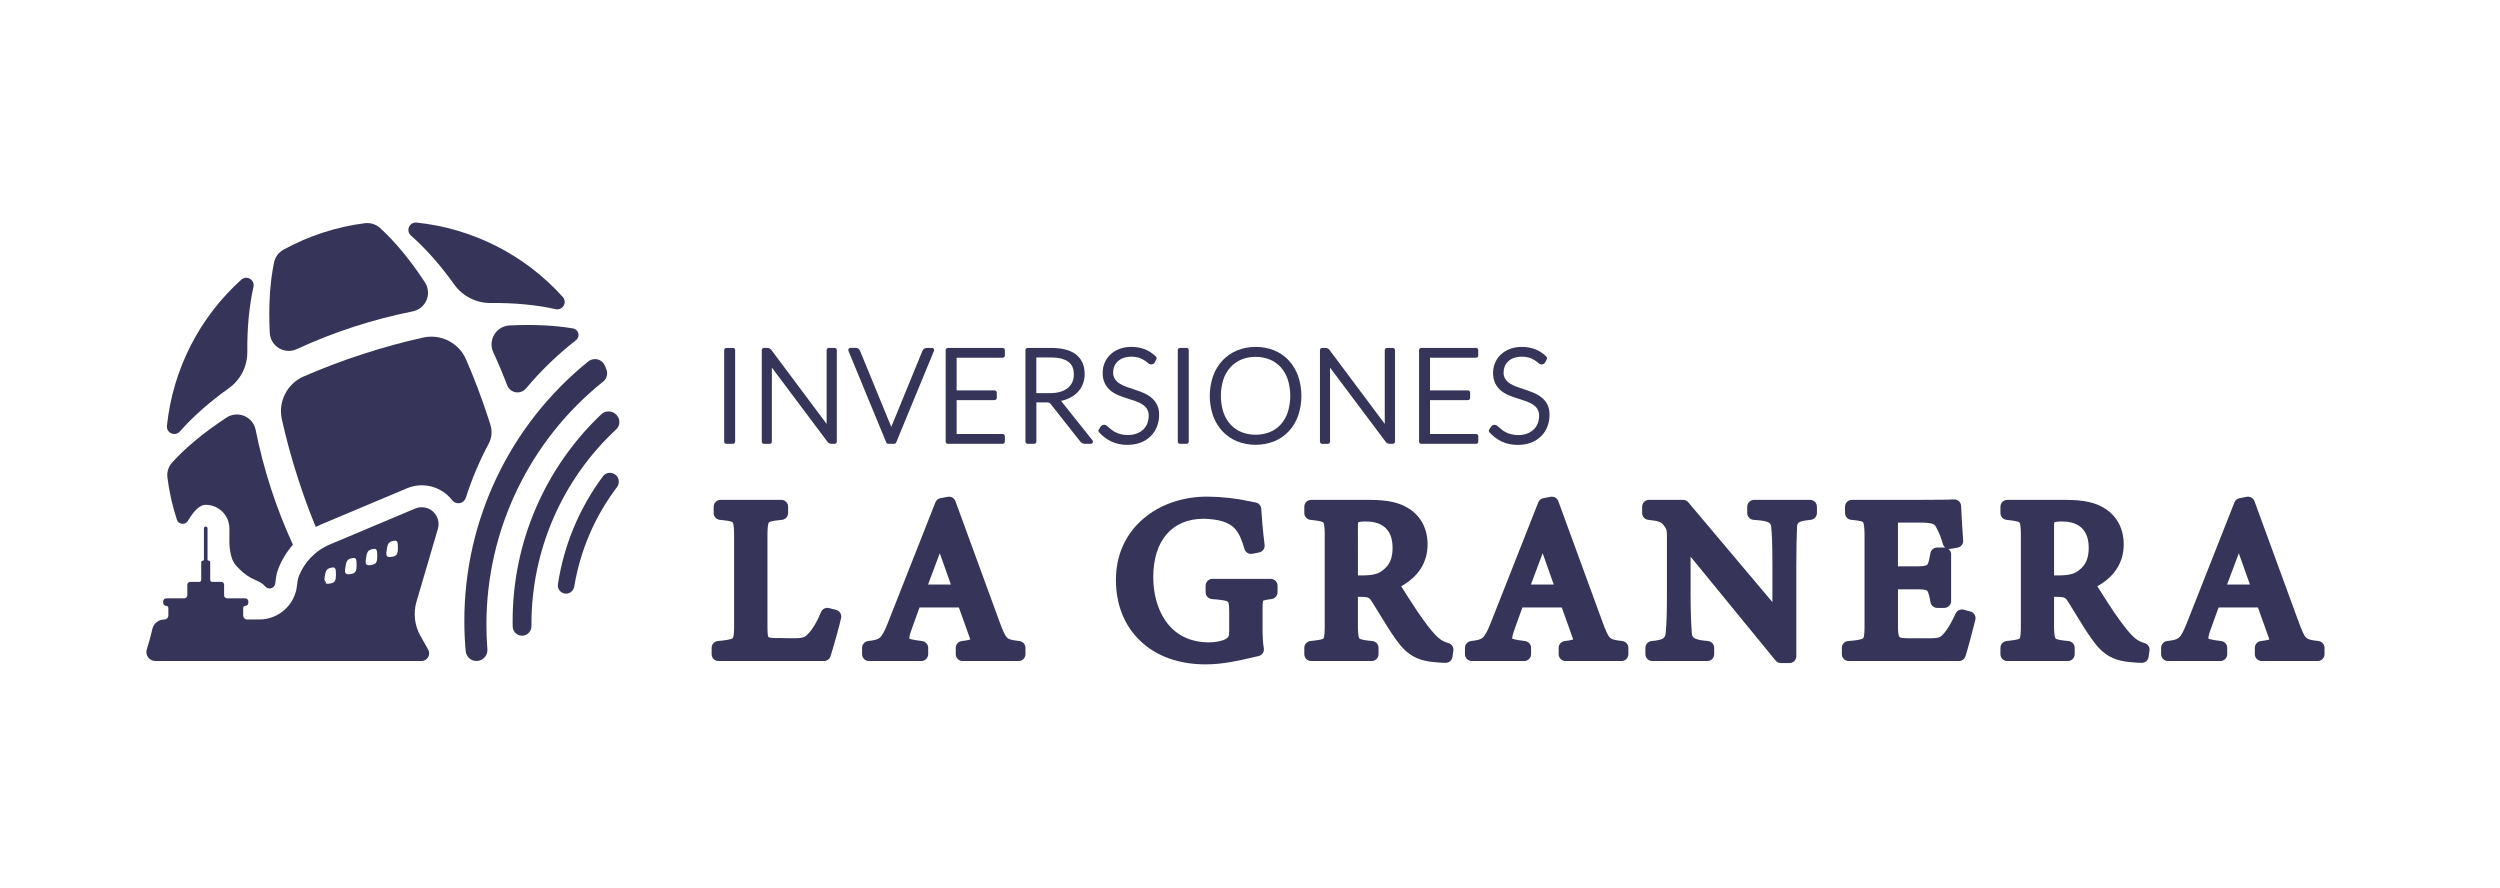
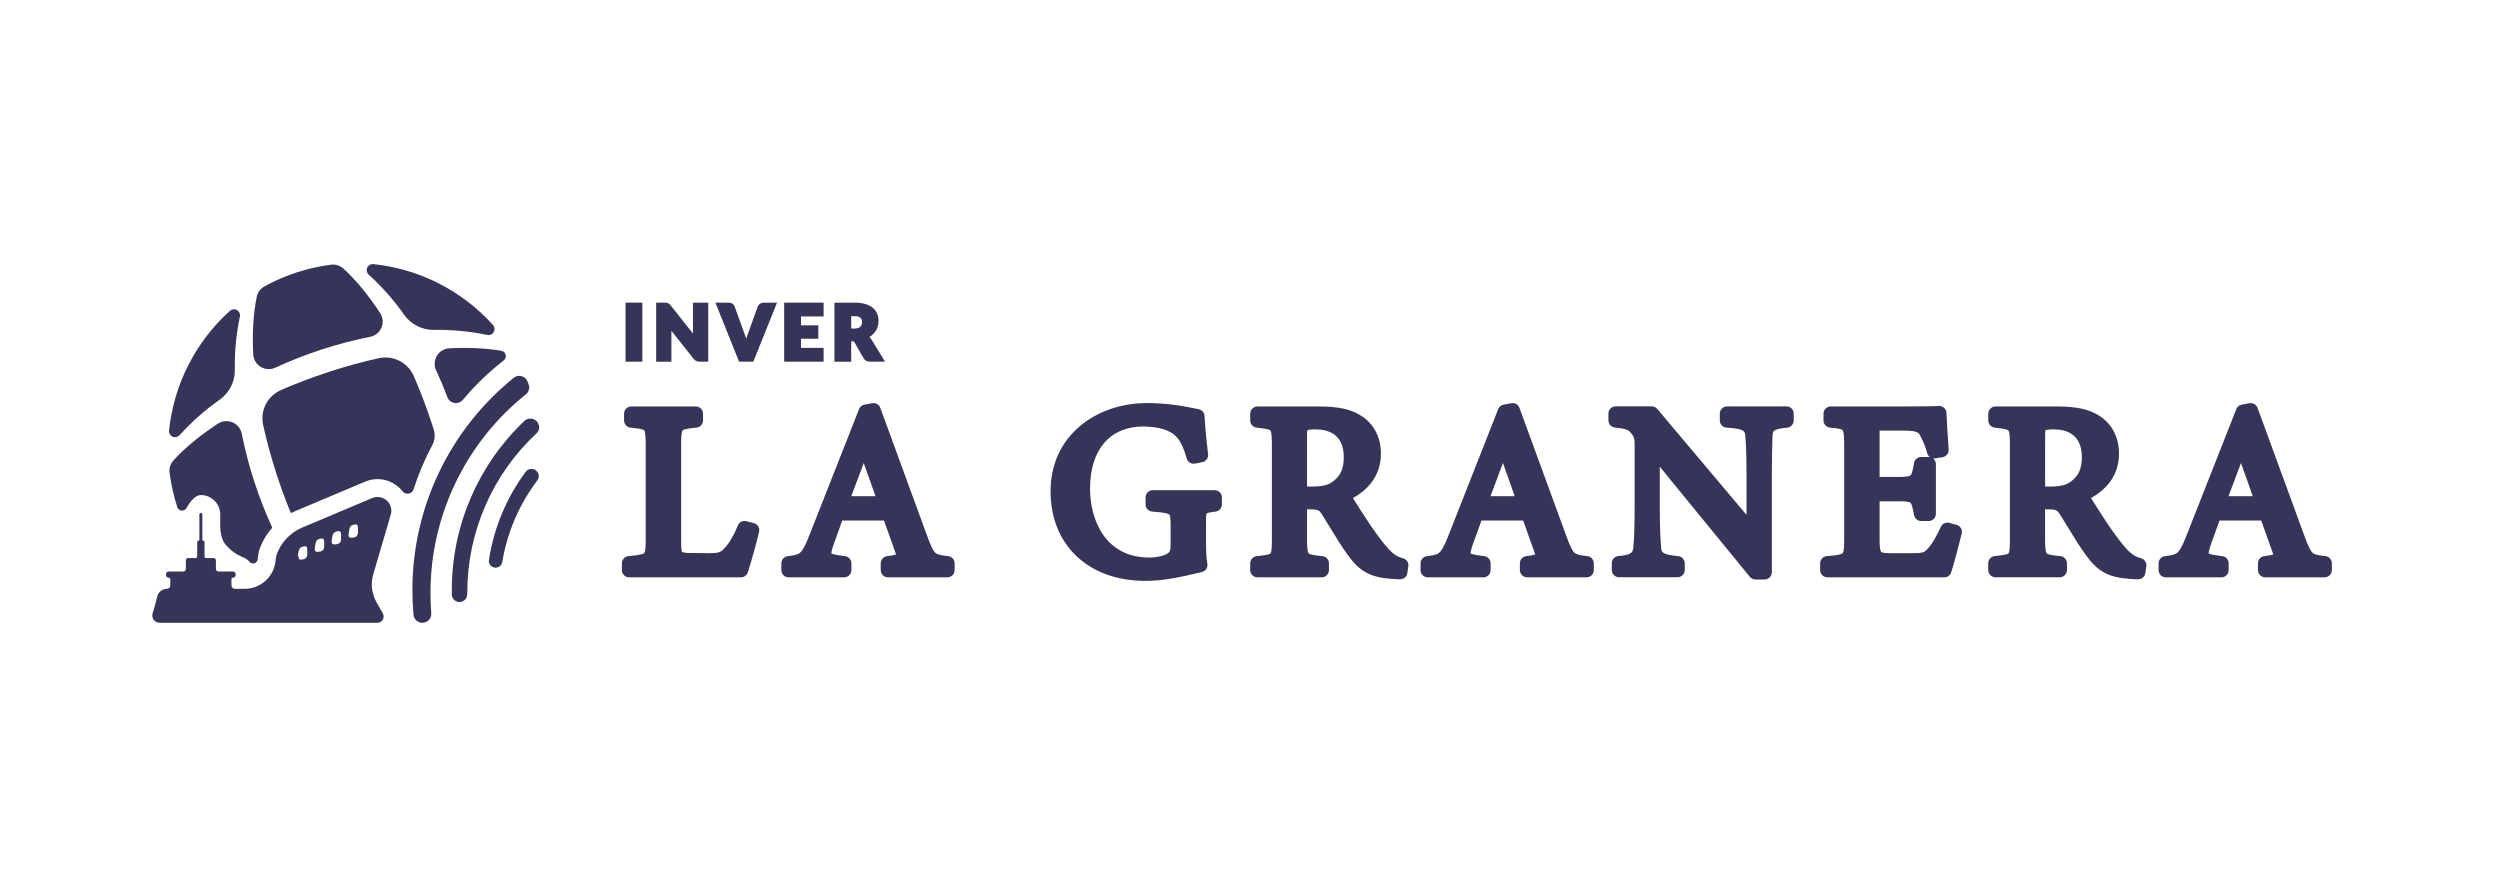
<svg xmlns="http://www.w3.org/2000/svg" id="Capa_1" data-name="Capa 1" viewBox="0 0 2479 880">
  <defs>
    <style>.cls-1{fill:#363559;}</style>
  </defs>
-   <rect class="cls-1" x="718.08" y="344.98" width="10.89" height="95.1" rx="2.14" />
-   <path class="cls-1" d="M827.6,345h-5.77a2.14,2.14,0,0,0-2.15,2.14v73.21l-54.74-73.27a5,5,0,0,0-1.94-1.67h0a5.63,5.63,0,0,0-2.27-.4h-3.21a2.14,2.14,0,0,0-2.14,2.14v90.82a2.14,2.14,0,0,0,2.14,2.14h5.72a2.14,2.14,0,0,0,2.14-2.14V364.52l55,73.36a4.86,4.86,0,0,0,4.13,2.2h3.14a2.14,2.14,0,0,0,2.14-2.14V347.12A2.14,2.14,0,0,0,827.6,345Z" />
-   <path class="cls-1" d="M924.13,345H919a4.4,4.4,0,0,0-2.89,1,5.56,5.56,0,0,0-1.5,2l0,.07-30.82,75.22L852.87,348a5.18,5.18,0,0,0-1.5-2.07,4.35,4.35,0,0,0-2.84-1h-5.2a2.14,2.14,0,0,0-2,3l37.48,90.82a2.14,2.14,0,0,0,2,1.32h5.84a2.14,2.14,0,0,0,2-1.32l37.48-90.82a2.14,2.14,0,0,0-2-3Z" />
-   <path class="cls-1" d="M994.28,345H939.86a2.14,2.14,0,0,0-2.14,2.14v90.82a2.14,2.14,0,0,0,2.14,2.14h54.42a2.14,2.14,0,0,0,2.15-2.14v-5.46a2.14,2.14,0,0,0-2.15-2.14H948.61V396.76h37.65a2.14,2.14,0,0,0,2.14-2.14v-5.33a2.14,2.14,0,0,0-2.14-2.14H948.61V354.72h45.67a2.14,2.14,0,0,0,2.15-2.14v-5.46A2.14,2.14,0,0,0,994.28,345Z" />
-   <path class="cls-1" d="M1052.15,397.53a34.83,34.83,0,0,0,7-2.21,29.67,29.67,0,0,0,8.74-5.74,24.45,24.45,0,0,0,5.66-8.26,26.69,26.69,0,0,0,2-10.32c0-8.49-2.89-15.05-8.59-19.5-5.54-4.33-13.89-6.52-24.81-6.52h-23.17a2.14,2.14,0,0,0-2.14,2.14v90.82a2.14,2.14,0,0,0,2.14,2.14h6.55a2.14,2.14,0,0,0,2.14-2.14V399h9.73a7.83,7.83,0,0,1,3,.38,4.58,4.58,0,0,1,1.56,1.38L1071,437.59a6.54,6.54,0,0,0,2.13,1.86,5.88,5.88,0,0,0,2.76.63h5.71a2.14,2.14,0,0,0,1.68-3.47Zm-24.53-43.07h14.48c7.58,0,13.37,1.44,17.21,4.27s5.49,6.86,5.49,12.65a18.3,18.3,0,0,1-1.54,7.65,15.88,15.88,0,0,1-4.44,5.71,21.45,21.45,0,0,1-7.36,3.75,35.32,35.32,0,0,1-10.19,1.35h-13.65Z" />
-   <path class="cls-1" d="M1141.5,394.1a32.38,32.38,0,0,0-7.81-4.57c-2.76-1.15-5.64-2.22-8.54-3.17s-5.62-1.88-8.34-2.84a31.53,31.53,0,0,1-6.84-3.34,15.65,15.65,0,0,1-4.55-4.51,11.75,11.75,0,0,1-1.62-6.47,15.51,15.51,0,0,1,1.16-5.93,14.32,14.32,0,0,1,3.37-4.91,16,16,0,0,1,5.58-3.39,26.23,26.23,0,0,1,15.58-.19,26.56,26.56,0,0,1,5.21,2.45,27.68,27.68,0,0,1,3.3,2.42,5.43,5.43,0,0,0,3.58,1.74,3.93,3.93,0,0,0,3.57-2.23h0l1.54-2.95a2.15,2.15,0,0,0-.38-2.51,32.8,32.8,0,0,0-11-7.34,36.3,36.3,0,0,0-13.49-2.4,32.42,32.42,0,0,0-12,2.11,27.42,27.42,0,0,0-8.95,5.65,24.07,24.07,0,0,0-5.57,8.21,25.09,25.09,0,0,0-1.9,9.6,23.73,23.73,0,0,0,2.19,10.69,21.79,21.79,0,0,0,5.74,7.18,31.31,31.31,0,0,0,7.83,4.59c2.76,1.12,5.64,2.16,8.56,3.07s5.63,1.81,8.33,2.74a31.57,31.57,0,0,1,6.83,3.28,14.86,14.86,0,0,1,4.53,4.54,12.66,12.66,0,0,1,1.63,6.79,20.38,20.38,0,0,1-1.39,7.52,16.85,16.85,0,0,1-4,5.95,19,19,0,0,1-6.45,4,24.65,24.65,0,0,1-8.87,1.49,27,27,0,0,1-6.49-.71,26.67,26.67,0,0,1-5.06-1.75,22.88,22.88,0,0,1-3.83-2.23c-1.15-.84-2.14-1.62-2.94-2.32s-1.6-1.39-2.2-1.91a4.49,4.49,0,0,0-2.87-1.28,4.33,4.33,0,0,0-3.47,1.76l-.14.19-1.79,2.82a2.14,2.14,0,0,0,.2,2.57,38.77,38.77,0,0,0,12,9.2,37,37,0,0,0,16.41,3.4,35.52,35.52,0,0,0,13.12-2.3,28.85,28.85,0,0,0,9.83-6.35,27.42,27.42,0,0,0,6.17-9.5,31.8,31.8,0,0,0,2.1-11.53,20.83,20.83,0,0,0-7.94-17.33Z" />
-   <rect class="cls-1" x="1167.88" y="344.98" width="10.89" height="95.1" rx="2.14" />
-   <path class="cls-1" d="M1277.87,357.34a41.29,41.29,0,0,0-14.41-9.92A48,48,0,0,0,1245,344a47.14,47.14,0,0,0-18.35,3.51,41.76,41.76,0,0,0-14.4,9.91,45.15,45.15,0,0,0-9.34,15.35,60.94,60.94,0,0,0,0,39.62,45.15,45.15,0,0,0,9.34,15.35,41.32,41.32,0,0,0,14.41,9.88,50.57,50.57,0,0,0,36.82,0,41.42,41.42,0,0,0,14.4-9.88,44.43,44.43,0,0,0,9.31-15.36,61.4,61.4,0,0,0,0-39.6A44.82,44.82,0,0,0,1277.87,357.34ZM1245,431.05a36.49,36.49,0,0,1-14-2.6,30.17,30.17,0,0,1-10.79-7.49,34.52,34.52,0,0,1-7.06-12.07,53.85,53.85,0,0,1,0-32.75,34.63,34.63,0,0,1,7.06-12.1,30.44,30.44,0,0,1,10.8-7.53,36.25,36.25,0,0,1,14-2.63,36.87,36.87,0,0,1,14.14,2.63,29.78,29.78,0,0,1,10.76,7.52,34.93,34.93,0,0,1,7,12.1,54.73,54.73,0,0,1,0,32.77,35,35,0,0,1-7,12.07,29.61,29.61,0,0,1-10.75,7.48A37.07,37.07,0,0,1,1245,431.05Z" />
-   <path class="cls-1" d="M1381.05,345h-5.77a2.14,2.14,0,0,0-2.15,2.14v73.21l-54.74-73.27a5,5,0,0,0-1.94-1.67h0a5.63,5.63,0,0,0-2.27-.4H1311a2.14,2.14,0,0,0-2.14,2.14v90.82a2.14,2.14,0,0,0,2.14,2.14h5.72a2.14,2.14,0,0,0,2.14-2.14V364.52l55,73.36a4.86,4.86,0,0,0,4.13,2.2h3.14a2.14,2.14,0,0,0,2.14-2.14V347.12A2.14,2.14,0,0,0,1381.05,345Z" />
-   <path class="cls-1" d="M1463.72,345h-54.43a2.14,2.14,0,0,0-2.14,2.14v90.82a2.14,2.14,0,0,0,2.14,2.14h54.43a2.14,2.14,0,0,0,2.14-2.14v-5.46a2.14,2.14,0,0,0-2.14-2.14H1418V396.76h37.66a2.14,2.14,0,0,0,2.14-2.14v-5.33a2.14,2.14,0,0,0-2.14-2.14H1418V354.72h45.68a2.14,2.14,0,0,0,2.14-2.14v-5.46A2.14,2.14,0,0,0,1463.72,345Z" />
-   <path class="cls-1" d="M1534.39,401.1a21.84,21.84,0,0,0-5.74-7,32.38,32.38,0,0,0-7.81-4.57c-2.76-1.15-5.63-2.22-8.54-3.17s-5.61-1.88-8.34-2.84a31.22,31.22,0,0,1-6.83-3.34,15.57,15.57,0,0,1-4.56-4.51,11.75,11.75,0,0,1-1.61-6.47,15.69,15.69,0,0,1,1.15-5.93,14.46,14.46,0,0,1,3.37-4.91,16,16,0,0,1,5.58-3.39,26.23,26.23,0,0,1,15.58-.19,26.56,26.56,0,0,1,5.21,2.45,27.68,27.68,0,0,1,3.3,2.42,5.45,5.45,0,0,0,3.59,1.74,3.91,3.91,0,0,0,3.56-2.23h0l1.54-2.95a2.14,2.14,0,0,0-.38-2.51,32.6,32.6,0,0,0-11-7.34A36.25,36.25,0,0,0,1509,344a32.35,32.35,0,0,0-12,2.11,27.36,27.36,0,0,0-9,5.65,24.21,24.21,0,0,0-5.57,8.21,25.08,25.08,0,0,0-1.89,9.6,23.59,23.59,0,0,0,2.19,10.69,21.54,21.54,0,0,0,5.74,7.18,31,31,0,0,0,7.83,4.59c2.75,1.12,5.63,2.16,8.56,3.07s5.62,1.81,8.32,2.74a31.35,31.35,0,0,1,6.83,3.28,14.75,14.75,0,0,1,4.53,4.54,12.66,12.66,0,0,1,1.63,6.79,20.38,20.38,0,0,1-1.39,7.52,16.83,16.83,0,0,1-4,5.95,19.24,19.24,0,0,1-6.45,4,24.71,24.71,0,0,1-8.88,1.49,26.94,26.94,0,0,1-6.48-.71,26.54,26.54,0,0,1-5.07-1.75,23.29,23.29,0,0,1-3.83-2.23c-1.15-.84-2.14-1.62-2.94-2.32s-1.6-1.39-2.2-1.91a4.49,4.49,0,0,0-2.87-1.28,4.33,4.33,0,0,0-3.47,1.76,1.27,1.27,0,0,0-.13.19l-1.8,2.82a2.15,2.15,0,0,0,.2,2.57,38.77,38.77,0,0,0,12,9.2,37,37,0,0,0,16.41,3.4,35.48,35.48,0,0,0,13.12-2.3,29,29,0,0,0,9.84-6.35,27.39,27.39,0,0,0,6.16-9.5,31.8,31.8,0,0,0,2.1-11.53A22.25,22.25,0,0,0,1534.39,401.1Z" />
-   <path class="cls-1" d="M829.11,604.78l-7-1.8a6.78,6.78,0,0,0-8,4c-3.71,9.14-8.09,16.61-12.33,21l-.1.11c-3.3,3.58-4.41,4.79-15,4.79-.91,0-9.56-.12-14.21-.18l-3.45,0c-5.85-.1-6.88-.89-7-1-.3-.33-1-1.91-1-9.35V530.79c0-2.79,0-11.31,1.5-12.81,1.34-1.34,8-2,12.87-2.49a6.78,6.78,0,0,0,6.1-6.75v-6.3a6.78,6.78,0,0,0-6.77-6.78H714.46a6.79,6.79,0,0,0-6.78,6.78v6.3a6.78,6.78,0,0,0,6.11,6.75c4.52.45,11.36,1.13,12.69,2.5s1.46,9.71,1.46,12.8v89.33c0,3.68,0,11.32-1.41,12.69-1.58,1.54-9.51,2.32-14.76,2.84a6.77,6.77,0,0,0-6.11,6.75v6.3a6.78,6.78,0,0,0,6.78,6.78H817.07a6.79,6.79,0,0,0,6.45-4.7c2.23-6.93,9.09-30.59,10.55-38.15A6.78,6.78,0,0,0,829.11,604.78Z" />
-   <path class="cls-1" d="M1010.87,635.66c-7.51-.85-10.33-1.59-12.06-3.18-2.28-2.09-4.41-7.09-7.53-15.58-18-49.47-32-87.59-43.88-119.95a6.79,6.79,0,0,0-7.61-4.32l-7.2,1.35a6.8,6.8,0,0,0-5.06,4.18L880.94,616.31c-3.6,9.27-6.08,13.92-8.57,16.06-2.14,1.85-5.18,2.48-11.61,3.3a6.78,6.78,0,0,0-5.93,6.73v6.3a6.79,6.79,0,0,0,6.78,6.78h52a6.79,6.79,0,0,0,6.78-6.78v-6.3a6.78,6.78,0,0,0-6-6.73c-3-.37-10.71-1.31-12.8-2.52,0-.73.18-2.63,1.74-7.24,1.84-5.38,3.75-10.6,5.78-16.12q1.32-3.62,2.7-7.42h39c2.12,6.15,4.15,11.69,6,16.69s3.34,9.11,4.59,12.88c0,.07,0,.13.07.2.32.87.53,1.52.66,2a49.68,49.68,0,0,1-8.4,1.53,6.77,6.77,0,0,0-6,6.73v6.3a6.78,6.78,0,0,0,6.78,6.78h55.57a6.78,6.78,0,0,0,6.78-6.78v-6.3A6.78,6.78,0,0,0,1010.87,635.66Zm-90.62-56.07c3.94-10.42,8-21.22,11.64-31l11,31Z" />
-   <path class="cls-1" d="M1260.09,574h-57.83a6.78,6.78,0,0,0-6.78,6.78v6.52a6.78,6.78,0,0,0,6.29,6.76c4.85.36,13.89,1,15.88,2.72,1.23,1.06,1.23,7.55,1.23,10.32v18.45c0,6-1,6.68-4.06,8.41-3,1.49-8.78,3-15.94,3-40.83,0-55.32-34.77-55.32-64.55,0-36.33,18.66-58,49.92-58,6.27,0,14.66,1.14,18.7,2.55l.09,0c10.46,3.49,16.38,8.48,21.72,27.37a6.78,6.78,0,0,0,7.85,4.8l6.75-1.35a6.79,6.79,0,0,0,5.4-7.5c-1.8-14.15-2.9-27.74-3.34-35.74a6.77,6.77,0,0,0-5.69-6.32c-1.23-.2-3-.55-5-1a208.69,208.69,0,0,0-42.93-4.77c-24.24,0-46.65,7.72-63.11,21.73-17.9,15.24-27.37,36.29-27.37,60.88,0,24.39,8.3,45.25,24,60.33,15.94,15.31,38.39,23.4,64.91,23.4,17.12,0,33.53-3.83,46.71-6.91l5.86-1.36a6.77,6.77,0,0,0,5.17-7.84c-1.09-5.89-1.24-13.49-1.24-20.14V603.7c0-1.86,0-6.68.52-8,1.35-.77,6.65-1.46,8.42-1.69a6.77,6.77,0,0,0,5.91-6.72v-6.52A6.77,6.77,0,0,0,1260.09,574Z" />
-   <path class="cls-1" d="M1436.17,637.64c-3.67-1-7.8-2.64-13.15-8.38-4.83-5.25-8.84-10.49-17.16-22.41-5-7.54-11.75-17.94-16.45-25.53,17.16-9.53,26.18-23.76,26.18-41.53,0-15.27-6.54-27.84-18.41-35.39-9.33-6.12-21.2-8.74-39.67-8.74h-57.38a6.79,6.79,0,0,0-6.78,6.78v6.3a6.78,6.78,0,0,0,6,6.74c5.13.58,11.51,1.31,12.79,2.58,1.45,1.44,1.45,9.77,1.45,12.51v89.78c0,3.42,0,11.44-1.25,12.76s-8.28,2-12.95,2.55a6.78,6.78,0,0,0-6.05,6.74v6.3a6.79,6.79,0,0,0,6.78,6.78h60.08a6.78,6.78,0,0,0,6.77-6.78v-6.3a6.77,6.77,0,0,0-6.1-6.75c-4.56-.45-11.45-1.14-12.85-2.55s-1.52-9.69-1.52-12.75V591.8h1.1c9.8,0,10.24.71,13.15,5.37,2,3.23,4.11,6.65,6.31,10.26,5.64,9.25,11.46,18.82,17.53,27.19,10.71,15.09,21.22,20.89,40.11,22.19l1,.07c2.57.21,5,.4,7.84.4a6.78,6.78,0,0,0,6.71-5.82l.9-6.3A6.78,6.78,0,0,0,1436.17,637.64Zm-89.66-115.4a21.89,21.89,0,0,1,.28-4.38c.73-.24,2.86-.76,7.57-.76,12.1,0,26.52,4.52,26.52,26.07,0,10.42-3,17.28-9.64,22.24l-.32.24c-4.17,3.51-10.08,4.94-20.39,4.94h-4Z" />
-   <path class="cls-1" d="M1608.69,635.66c-7.51-.85-10.33-1.59-12.07-3.18-2.27-2.09-4.4-7.09-7.52-15.58-18-49.47-32-87.59-43.89-119.95a6.78,6.78,0,0,0-7.61-4.32l-7.2,1.35a6.77,6.77,0,0,0-5.05,4.18l-46.59,118.15c-3.6,9.27-6.08,13.92-8.57,16.06-2.14,1.85-5.18,2.48-11.62,3.3a6.78,6.78,0,0,0-5.92,6.73v6.3a6.78,6.78,0,0,0,6.78,6.78h52a6.78,6.78,0,0,0,6.78-6.78v-6.3a6.77,6.77,0,0,0-6-6.73c-3-.37-10.7-1.31-12.79-2.52,0-.73.18-2.63,1.74-7.24,1.84-5.38,3.75-10.6,5.77-16.12q1.33-3.62,2.71-7.42h39c2.12,6.15,4.15,11.69,6,16.69s3.34,9.11,4.6,12.88c0,.07,0,.13.07.2.32.87.53,1.52.66,2a49.91,49.91,0,0,1-8.4,1.53,6.77,6.77,0,0,0-6,6.73v6.3a6.78,6.78,0,0,0,6.77,6.78h55.58a6.79,6.79,0,0,0,6.78-6.78v-6.3A6.78,6.78,0,0,0,1608.69,635.66Zm-90.62-56.07c3.93-10.42,8-21.22,11.63-31l11,31Z" />
-   <path class="cls-1" d="M1794.91,495.66h-55.58a6.78,6.78,0,0,0-6.78,6.78v6.3a6.78,6.78,0,0,0,6.36,6.77c17,1.06,17.19,3.41,17.51,8.09,0,.07,0,.14,0,.22.54,5.4,1.1,14,1.1,36.68v36.56l-83.44-99a6.82,6.82,0,0,0-5.19-2.41h-33.75a6.79,6.79,0,0,0-6.78,6.78v6.3a6.79,6.79,0,0,0,6.09,6.75c10.52,1.07,12.83,2.18,15.32,5.46l.15.19c2.68,3.27,3,5,3,10.55v57.38c0,17.87-.33,29-1.1,37.17v.08c-.45,5.49-.68,8.24-14,9.32a6.78,6.78,0,0,0-6.24,6.76v6.3a6.79,6.79,0,0,0,6.78,6.78H1693a6.79,6.79,0,0,0,6.78-6.78v-6.3a6.78,6.78,0,0,0-6.22-6.76c-15.73-1.31-15.84-3.94-16.06-9.71a1.34,1.34,0,0,1,0-.2c-.42-6-1.11-16.08-1.11-36.43V552l84.27,103a6.78,6.78,0,0,0,5.25,2.49h8.55a6.78,6.78,0,0,0,6.78-6.78V560.5c0-17.7.32-27.1.56-34,0-1.16.07-2.25.11-3.29.33-5.09.51-6.32,13.76-7.77a6.77,6.77,0,0,0,6-6.74v-6.3A6.78,6.78,0,0,0,1794.91,495.66Z" />
-   <path class="cls-1" d="M1953.92,606.37l-6.75-1.8a6.8,6.8,0,0,0-7.89,3.68c-4.24,9.09-8.16,15.85-11,19l-.15.17c-3.93,4.64-4.63,5.48-15.75,5.48h-20.86c-2.08,0-6.77-.15-7.9-1.15-.26-.23-1.59-1.78-1.59-9.4v-38h18c2.8,0,9.36,0,10.88,1.39s2.74,8,3.38,11.49a6.77,6.77,0,0,0,6.67,5.57h7a6.77,6.77,0,0,0,6.78-6.77V549.69a6.79,6.79,0,0,0-2.77-5.47,6.71,6.71,0,0,0,2.28,0l6.75-1.12a6.79,6.79,0,0,0,5.65-7.2c-.9-11.92-1.79-28.59-2-34.19a6.82,6.82,0,0,0-2.29-4.81,6.74,6.74,0,0,0-5-1.67c-1.54.13-7.74.42-32.06.42H1836.3a6.78,6.78,0,0,0-6.78,6.78v6.3a6.77,6.77,0,0,0,6.15,6.75c4.16.39,10.44,1,11.63,2.27,1.57,1.72,1.57,10.74,1.57,13.71v88.88c0,3.89,0,11.14-1.42,12.56-1.75,1.74-10.57,2.41-14.81,2.73a6.77,6.77,0,0,0-6.27,6.76v6.3a6.78,6.78,0,0,0,6.78,6.78H1942.5a6.77,6.77,0,0,0,6.43-4.64c2.37-7.11,8.49-30.51,9.85-36.39A6.78,6.78,0,0,0,1953.92,606.37Zm-26.05-63.45h-7a6.79,6.79,0,0,0-6.68,5.6c-.83,4.72-1.77,10.07-3.17,11.48-1.58,1.59-8.56,1.59-10.85,1.59H1882V518.22h22c13.67,0,14.56,1.84,16.18,5.18a1.74,1.74,0,0,0,.1.19,69,69,0,0,1,6.2,15.69,6.72,6.72,0,0,0,2.55,3.74A6.48,6.48,0,0,0,1927.87,542.92Z" />
-   <path class="cls-1" d="M2126.46,637.64c-3.67-1-7.8-2.64-13.15-8.38-4.83-5.25-8.84-10.49-17.16-22.41-5-7.54-11.75-17.94-16.45-25.53,17.16-9.53,26.18-23.76,26.18-41.53,0-15.27-6.54-27.84-18.4-35.39-9.34-6.12-21.21-8.74-39.68-8.74h-57.38a6.79,6.79,0,0,0-6.78,6.78v6.3a6.78,6.78,0,0,0,6,6.74c5.13.58,11.51,1.31,12.79,2.58,1.45,1.44,1.45,9.77,1.45,12.51v89.78c0,3.42,0,11.44-1.25,12.76s-8.28,2-13,2.55a6.78,6.78,0,0,0-6,6.74v6.3a6.79,6.79,0,0,0,6.78,6.78h60.08a6.79,6.79,0,0,0,6.78-6.78v-6.3a6.78,6.78,0,0,0-6.11-6.75c-4.56-.45-11.45-1.14-12.85-2.55s-1.52-9.69-1.52-12.75V591.8h1.1c9.8,0,10.24.71,13.15,5.37,2,3.23,4.11,6.65,6.31,10.26,5.64,9.25,11.46,18.82,17.53,27.19,10.71,15.09,21.22,20.89,40.11,22.19l1,.07c2.57.21,5,.4,7.84.4a6.78,6.78,0,0,0,6.71-5.82l.9-6.3A6.77,6.77,0,0,0,2126.46,637.64Zm-89.66-115.4a22.77,22.77,0,0,1,.28-4.38c.73-.24,2.86-.76,7.57-.76,12.1,0,26.52,4.52,26.52,26.07,0,10.42-3,17.28-9.64,22.24l-.32.24c-4.17,3.51-10.08,4.94-20.39,4.94h-4Z" />
-   <path class="cls-1" d="M2299,635.66c-7.51-.85-10.33-1.59-12.07-3.18-2.27-2.09-4.4-7.09-7.52-15.58-18-49.47-32-87.59-43.88-119.95a6.79,6.79,0,0,0-7.61-4.32l-7.2,1.35a6.76,6.76,0,0,0-5.06,4.18l-46.59,118.15c-3.6,9.27-6.08,13.92-8.57,16.06-2.14,1.85-5.18,2.48-11.62,3.3a6.78,6.78,0,0,0-5.92,6.73v6.3a6.78,6.78,0,0,0,6.78,6.78h52a6.78,6.78,0,0,0,6.78-6.78v-6.3a6.77,6.77,0,0,0-6-6.73c-3-.37-10.7-1.31-12.79-2.52,0-.73.18-2.63,1.74-7.24,1.84-5.38,3.75-10.6,5.77-16.12q1.33-3.62,2.71-7.42h39c2.12,6.15,4.15,11.69,6,16.69s3.34,9.11,4.6,12.88c0,.07.05.13.07.2.32.87.53,1.52.66,2a49.91,49.91,0,0,1-8.4,1.53,6.77,6.77,0,0,0-6,6.73v6.3a6.78,6.78,0,0,0,6.78,6.78h55.57a6.78,6.78,0,0,0,6.78-6.78v-6.3A6.78,6.78,0,0,0,2299,635.66Zm-90.62-56.07c3.94-10.42,8-21.22,11.63-31l11,31Z" />
-   <path class="cls-1" d="M482.34,619.51A308.37,308.37,0,0,1,598,378.47a10.64,10.64,0,0,0,3.33-12.06c-.45-1.2-.91-2.39-1.39-3.57a10.68,10.68,0,0,0-16.61-4.43A330.22,330.22,0,0,0,460.44,615.77q0,15.18,1.36,30a10.66,10.66,0,0,0,14.67,8.87l.21-.08a10.73,10.73,0,0,0,6.6-10.75Q482.35,631.78,482.34,619.51Z" />
-   <path class="cls-1" d="M527,619a263.65,263.65,0,0,1,84.25-193.49,9.34,9.34,0,0,0,2.85-8l0-.25a10.72,10.72,0,0,0-18-6.34,282.3,282.3,0,0,0-87.77,204.91c0,1.82,0,3.63.05,5.44a9.31,9.31,0,0,0,14.8,7.3h0A9.43,9.43,0,0,0,527,620.8C527,620.19,527,619.58,527,619Z" />
-   <path class="cls-1" d="M613.49,479.22c0-.1,0-.2,0-.3,1.31-9-10.28-13.8-15.69-6.51a239.51,239.51,0,0,0-44.56,106.84c-1.26,8.27,9.24,12.85,14.41,6.28l.17-.22a8,8,0,0,0,1.6-3.66,223.74,223.74,0,0,1,42.45-98.72A8.19,8.19,0,0,0,613.49,479.22Z" />
-   <path class="cls-1" d="M323.54,578.73a23.84,23.84,0,0,1-1.89-4.36C321.45,576.14,321.51,578.15,323.54,578.73Z" />
-   <path class="cls-1" d="M178.29,427.92c13.06-14.81,29.44-29.3,48.57-42.93a43.75,43.75,0,0,0,18.38-36.13c-.24-23.48,1.83-45.26,6.12-64.54a7.34,7.34,0,0,0-12-7.07,226.57,226.57,0,0,0-73.84,145.1A7.34,7.34,0,0,0,178.29,427.92Z" />
-   <path class="cls-1" d="M450.41,282.08a43.74,43.74,0,0,0,36.13,18.38c23.48-.24,45.26,1.83,64.53,6.12a7.34,7.34,0,0,0,7.08-12A226.57,226.57,0,0,0,413,220.7a7.34,7.34,0,0,0-5.56,12.81C422.29,246.57,436.78,263,450.41,282.08Z" />
-   <path class="cls-1" d="M204,500.58a23.5,23.5,0,0,1,23.47,23.47v12.61a54.51,54.51,0,0,0,1.8,14.67c0,.14.07.28.11.42a22.68,22.68,0,0,0,6.11,10.57c.57.55,1.14,1.14,1.71,1.74a47.46,47.46,0,0,0,16.09,11.12c3.76,1.58,7.51,3.62,9.37,6,3.15,4.06,9.59,2.58,10.27-2.51,0-.13,0-.27.05-.41.65-6.06,1.38-9.8,2.5-12.89a78.37,78.37,0,0,1,15-25.23,513.29,513.29,0,0,1-37-113.94,18.92,18.92,0,0,0-28.95-12.09c-22.07,14.5-40.33,29.59-53.82,44.5a18.67,18.67,0,0,0-4.71,14.87,226.63,226.63,0,0,0,9.36,41.69l0,.14a6.1,6.1,0,0,0,11.1,1C190.88,508.74,197.09,500.58,204,500.58Z" />
-   <path class="cls-1" d="M294.29,346.18a513.57,513.57,0,0,1,114.89-37.4,18.85,18.85,0,0,0,12.16-28.84c-14.47-22.06-29.56-40.33-44.45-53.83a19,19,0,0,0-15.15-4.79,228.21,228.21,0,0,0-80.59,26.23,19,19,0,0,0-9.42,12.79c-4.09,19.68-5.53,43.32-4.25,69.68A18.86,18.86,0,0,0,294.29,346.18Z" />
-   <path class="cls-1" d="M568.24,325.66h-.08c-18.24-3.09-39.5-4.09-62.88-2.95a18.79,18.79,0,0,0-16.13,26.66q7.31,15.72,13.74,32.63a11,11,0,0,0,18.73,3.16,323.65,323.65,0,0,1,49.53-47.8A6.6,6.6,0,0,0,568.24,325.66Z" />
-   <path class="cls-1" d="M484.2,414.68c-6.65-20.44-14.09-40-22.09-58.33a37.49,37.49,0,0,0-42.5-21.63c-19.56,4.34-39.72,9.83-60.16,16.48s-39.95,14.08-58.32,22.09a37.49,37.49,0,0,0-21.63,42.5c4.34,19.56,9.83,39.72,16.48,60.15,4.8,14.77,10,29.06,15.56,42.79.4,1,1,2.3,1.61,3.8,1.82-.95,3.67-1.85,5.58-2.65L403.3,484.3a38.06,38.06,0,0,1,40.46,6.75A39.14,39.14,0,0,1,448.4,496a7.72,7.72,0,0,0,13.47-2.26,319.2,319.2,0,0,1,22.74-53.8,24.21,24.21,0,0,0,1.71-18.61C485.62,419.1,484.92,416.89,484.2,414.68Z" />
-   <path class="cls-1" d="M321.65,574.37a23.84,23.84,0,0,0,1.89,4.36C321.51,578.15,321.45,576.14,321.65,574.37Z" />
-   <path class="cls-1" d="M434.22,524.39a16.72,16.72,0,0,0-22.52-20.12l-84.57,35.59a56.66,56.66,0,0,0-31.28,32.9,42.73,42.73,0,0,0-1.33,7.84,37.65,37.65,0,0,1-37.39,33.69h-12a4,4,0,0,1-4-4v-7.46a2.06,2.06,0,0,1,2.06-2.06,3.06,3.06,0,0,0,3.06-3.06v-1.31a3.07,3.07,0,0,0-3.06-3.07H225.29a3.06,3.06,0,0,1-3.07-3.07V579.8a2.84,2.84,0,0,0-2.83-2.84h-9.06a1.89,1.89,0,0,1-1.89-1.88v-17.5a1.69,1.69,0,0,0-1.69-1.69,1,1,0,0,1-.95-1V524.05a1.8,1.8,0,1,0-3.59,0v30.88a1,1,0,0,1-1,1,1.69,1.69,0,0,0-1.69,1.69v17.5a1.88,1.88,0,0,1-1.88,1.88h-9.06a2.84,2.84,0,0,0-2.84,2.84v10.42a3.06,3.06,0,0,1-3.07,3.07H164.88a3.07,3.07,0,0,0-3.07,3.07v1.31a3.06,3.06,0,0,0,3.07,3.06h0a2.05,2.05,0,0,1,2.05,2.06v7.46a4,4,0,0,1-4,4,12.19,12.19,0,0,0-11.83,9.26c-.9,3.67-1.67,7.38-2.75,11l-2.83,9.52A8.85,8.85,0,0,0,154,655.45h67.19v0H418a7.56,7.56,0,0,0,6.59-11.26l-7.78-13.85A43.78,43.78,0,0,1,413,596.61ZM326,578.82c-5.62.74-4.34-3.93-4.07-6.18.93-7.8,2.28-9,7.66-9.92,3.73-.66,3.4,3.56,3.47,5.13C333.44,576.88,331.85,578.05,326,578.82Zm20.48-9.41c-5.62.73-4.34-3.94-4.07-6.19.93-7.79,2.28-9,7.66-9.91,3.73-.66,3.4,3.55,3.47,5.12C353.92,567.46,352.33,568.64,346.44,569.41Zm20.48-9c-5.62.74-4.34-3.93-4.07-6.18.93-7.8,2.28-9,7.66-9.92,3.73-.66,3.4,3.56,3.47,5.13C374.4,558.49,372.81,559.66,366.92,560.43Zm20.48-8.12c-5.62.73-4.34-3.94-4.07-6.18.93-7.8,2.28-9,7.66-9.92,3.73-.66,3.4,3.56,3.47,5.13C394.88,550.36,393.29,551.54,387.4,552.31Z" />
+   <path class="cls-1" d="M426.85,588.16A252.26,252.26,0,0,1,521.49,391a8.72,8.72,0,0,0,2.73-9.86c-.37-1-.75-2-1.14-2.93a8.74,8.74,0,0,0-13.59-3.62A270.14,270.14,0,0,0,408.94,585.1q0,12.42,1.11,24.56a8.73,8.73,0,0,0,12,7.26l.16-.07a8.79,8.79,0,0,0,5.41-8.8Q426.87,598.21,426.85,588.16Z" />
+   <path class="cls-1" d="M463.37,587.72a215.66,215.66,0,0,1,68.91-158.28,7.62,7.62,0,0,0,2.33-6.56l0-.21a8.77,8.77,0,0,0-14.75-5.18A230.89,230.89,0,0,0,448,585.1c0,1.49,0,3,0,4.45a7.61,7.61,0,0,0,12.1,6h0a7.69,7.69,0,0,0,3.18-6.3Z" />
+   <path class="cls-1" d="M534.13,473.4l0-.24c1.07-7.36-8.41-11.29-12.84-5.32a195.94,195.94,0,0,0-36.44,87.39,6.64,6.64,0,0,0,11.78,5.13l.15-.18a6.59,6.59,0,0,0,1.3-3,183.19,183.19,0,0,1,34.72-80.75A6.54,6.54,0,0,0,534.13,473.4Z" />
+   <path class="cls-1" d="M297,554.81a18.86,18.86,0,0,1-1.54-3.57C295.25,552.68,295.3,554.33,297,554.81Z" />
+   <path class="cls-1" d="M178.14,431.44a234.77,234.77,0,0,1,39.73-35.12,35.75,35.75,0,0,0,15-29.55,234.17,234.17,0,0,1,5-52.79,6,6,0,0,0-9.84-5.79,185.33,185.33,0,0,0-60.4,118.7A6,6,0,0,0,178.14,431.44Z" />
+   <path class="cls-1" d="M400.74,312.14a35.75,35.75,0,0,0,29.55,15,234.17,234.17,0,0,1,52.79,5,6,6,0,0,0,5.79-9.84,185.31,185.31,0,0,0-118.7-60.4,6,6,0,0,0-4.55,10.47A234.77,234.77,0,0,1,400.74,312.14Z" />
+   <path class="cls-1" d="M199.18,490.88a19.21,19.21,0,0,1,19.19,19.19v10.32a44.94,44.94,0,0,0,1.47,12c0,.11.07.23.1.34a18.37,18.37,0,0,0,5,8.65c.46.45.93.93,1.4,1.42a38.59,38.59,0,0,0,13.16,9.1c3.07,1.29,6.14,3,7.66,4.92a4.67,4.67,0,0,0,8.4-2.06c0-.11,0-.22,0-.33a45,45,0,0,1,2-10.55A64,64,0,0,1,270,523.25,419.91,419.91,0,0,1,239.72,430,15.48,15.48,0,0,0,216,420.15C198,432,183,444.36,172,456.55a15.29,15.29,0,0,0-3.85,12.17,185.36,185.36,0,0,0,7.65,34.1l0,.12a5,5,0,0,0,9.08.84C188.44,497.56,193.53,490.88,199.18,490.88Z" />
+   <path class="cls-1" d="M273,364.58A420,420,0,0,1,367,334a15.43,15.43,0,0,0,9.95-23.6c-11.84-18-24.18-33-36.36-44a15.54,15.54,0,0,0-12.39-3.92,186.42,186.42,0,0,0-65.92,21.46,15.53,15.53,0,0,0-7.71,10.46c-3.35,16.1-4.53,35.44-3.48,57A15.43,15.43,0,0,0,273,364.58Z" />
+   <path class="cls-1" d="M497.12,347.8h-.06c-14.93-2.53-32.31-3.35-51.44-2.42a15.38,15.38,0,0,0-13.19,21.81q6,12.87,11.23,26.69A9,9,0,0,0,459,396.46a264.87,264.87,0,0,1,40.52-39.11A5.39,5.39,0,0,0,497.12,347.8Z" />
+   <path class="cls-1" d="M428.38,420.61c-5.44-16.72-11.52-32.69-18.07-47.71a30.68,30.68,0,0,0-34.77-17.69c-16,3.55-32.49,8-49.2,13.47s-32.69,11.52-47.71,18.07a30.66,30.66,0,0,0-17.69,34.77c3.55,16,8,32.49,13.47,49.2q5.91,18.12,12.74,35c.32.8.78,1.88,1.31,3.11,1.49-.77,3-1.51,4.56-2.16l69.18-29.11a31.46,31.46,0,0,1,36.9,9.56,6.31,6.31,0,0,0,11-1.86,261.93,261.93,0,0,1,18.6-44,19.74,19.74,0,0,0,1.4-15.21C429.54,424.23,429,422.42,428.38,420.61Z" />
+   <path class="cls-1" d="M295.42,551.24a18.86,18.86,0,0,0,1.54,3.57C295.3,554.33,295.25,552.68,295.42,551.24Z" />
+   <path class="cls-1" d="M387.5,510.35a13.67,13.67,0,0,0-18.43-16.45L299.9,523a46.31,46.31,0,0,0-25.59,26.91,35,35,0,0,0-1.09,6.42,30.79,30.79,0,0,1-30.58,27.55H232.8a3.3,3.3,0,0,1-3.3-3.3v-6.11a1.68,1.68,0,0,1,1.68-1.68,2.51,2.51,0,0,0,2.51-2.51v-1.06a2.51,2.51,0,0,0-2.51-2.51H216.59a2.51,2.51,0,0,1-2.51-2.51v-8.53a2.32,2.32,0,0,0-2.32-2.32h-7.41a1.54,1.54,0,0,1-1.54-1.54V537.5a1.38,1.38,0,0,0-1.38-1.38.78.78,0,0,1-.78-.79V510.07a1.47,1.47,0,0,0-2.94,0v25.26a.78.78,0,0,1-.78.79,1.38,1.38,0,0,0-1.39,1.38v14.32a1.54,1.54,0,0,1-1.54,1.54h-7.41a2.31,2.31,0,0,0-2.31,2.32v8.53a2.52,2.52,0,0,1-2.52,2.51H167.17a2.51,2.51,0,0,0-2.51,2.51v1.06a2.51,2.51,0,0,0,2.51,2.51h0a1.69,1.69,0,0,1,1.69,1.68v6.11a3.31,3.31,0,0,1-3.31,3.3,10,10,0,0,0-9.68,7.57c-.74,3-1.37,6-2.25,9l-2.31,7.78a7.23,7.23,0,0,0,6.94,9.31h55v0h161a6.18,6.18,0,0,0,5.39-9.2L373.26,597a35.82,35.82,0,0,1-3.12-27.61Zm-88.56,44.53c-4.6.6-3.55-3.22-3.33-5.06.76-6.37,1.86-7.33,6.26-8.11,3.05-.54,2.79,2.91,2.84,4.2C305.06,553.29,303.76,554.25,298.94,554.88Zm16.75-7.7c-4.6.6-3.55-3.22-3.33-5.06.76-6.38,1.86-7.34,6.26-8.11,3.06-.54,2.79,2.91,2.85,4.19C321.81,545.58,320.51,546.55,315.69,547.18Zm16.75-7.34c-4.6.6-3.55-3.22-3.33-5.06.77-6.38,1.87-7.34,6.27-8.11,3.05-.54,2.79,2.91,2.84,4.19C338.57,538.24,337.26,539.21,332.44,539.84Zm16.76-6.65c-4.6.6-3.55-3.22-3.33-5.06.76-6.37,1.86-7.33,6.26-8.11,3.05-.54,2.79,2.91,2.84,4.2C355.32,531.6,354,532.56,349.2,533.19Z" />
+   <rect class="cls-1" x="620.28" y="300.1" width="16.68" height="58.56" />
+   <path class="cls-1" d="M687.16,330.78l-22.15-28a11.64,11.64,0,0,0-1.14-1.21,5.07,5.07,0,0,0-1.37-.92,5.22,5.22,0,0,0-1.56-.44,12.77,12.77,0,0,0-1.65-.09h-8.64v58.56h15.11V328l22,27.76a7.24,7.24,0,0,0,2.7,2.24,8.08,8.08,0,0,0,3.27.62h8.57V300.1H687.16Z" />
+   <path class="cls-1" d="M753.42,301.35a6,6,0,0,0-2.11,2.79l-10.5,29.25c-.27.77-.55,1.58-.82,2.43-.3-.86-.59-1.68-.87-2.44l-10.58-29.25a6,6,0,0,0-2.2-2.92,6.48,6.48,0,0,0-3.85-1.11h-13.1l23.47,58.56H747l23.48-58.56H757.28A6.14,6.14,0,0,0,753.42,301.35Z" />
+   <polygon class="cls-1" points="777.59 358.66 816.69 358.66 816.69 344.97 794.27 344.97 794.27 335.9 811.44 335.9 811.44 322.59 794.27 322.59 794.27 313.78 816.69 313.78 816.69 300.1 777.59 300.1 777.59 358.66" />
+   <path class="cls-1" d="M864.16,336.65a11.66,11.66,0,0,0-2.07-2.52,18.55,18.55,0,0,0,2-1.34,18.07,18.07,0,0,0,3.86-4,17.07,17.07,0,0,0,2.39-4.93,19.27,19.27,0,0,0,.8-5.59,19,19,0,0,0-1.34-7.18,14.88,14.88,0,0,0-4.42-5.92,21,21,0,0,0-7.52-3.76,38.32,38.32,0,0,0-10.66-1.3H827.45v58.56h16.6V338.45h1.26a2.85,2.85,0,0,1,1.31.2,2,2,0,0,1,.65.76l9.08,15.86a6.77,6.77,0,0,0,6.28,3.39h15Zm-20.11-23.13h3.13c2.78,0,4.78.52,6,1.54a5.13,5.13,0,0,1,1.66,4.14,8.54,8.54,0,0,1-.42,2.73,4.9,4.9,0,0,1-1.21,1.95,6.11,6.11,0,0,1-2.26,1.36,11.12,11.12,0,0,1-3.74.54h-3.13Z" />
+   <path class="cls-1" d="M747.51,518.72l-7.39-1.91a7.2,7.2,0,0,0-8.46,4.26c-3.93,9.7-8.57,17.61-13.07,22.29l-.11.12c-3.49,3.79-4.67,5.07-15.94,5.07-1,0-10.14-.12-15.07-.19l-3.65,0c-6.21-.11-7.3-1-7.4-1-.31-.35-1-2-1-9.91V440.28c0-3,0-12,1.59-13.59,1.42-1.42,8.49-2.12,13.65-2.64a7.19,7.19,0,0,0,6.47-7.15v-6.68a7.19,7.19,0,0,0-7.19-7.19H626a7.19,7.19,0,0,0-7.19,7.19v6.68a7.19,7.19,0,0,0,6.48,7.15c4.79.48,12,1.21,13.45,2.66s1.54,10.29,1.54,13.57V535c0,3.89,0,12-1.49,13.45-1.67,1.63-10.08,2.46-15.64,3a7.18,7.18,0,0,0-6.48,7.15v6.68a7.18,7.18,0,0,0,7.18,7.19H734.74a7.19,7.19,0,0,0,6.84-5c2.37-7.35,9.64-32.44,11.19-40.44A7.19,7.19,0,0,0,747.51,518.72Z" />
+   <path class="cls-1" d="M940.22,551.46c-8-.9-11-1.68-12.79-3.37-2.41-2.21-4.67-7.52-8-16.52-19.1-52.45-33.89-92.86-46.53-127.17a7.18,7.18,0,0,0-8.06-4.58l-7.64,1.43a7.18,7.18,0,0,0-5.36,4.43L802.47,531c-3.82,9.82-6.45,14.75-9.09,17-2.27,2-5.49,2.64-12.32,3.5a7.19,7.19,0,0,0-6.28,7.13v6.68a7.19,7.19,0,0,0,7.19,7.19h55.11a7.18,7.18,0,0,0,7.18-7.19V558.6a7.18,7.18,0,0,0-6.31-7.13c-3.18-.39-11.35-1.39-13.57-2.67,0-.77.19-2.79,1.84-7.68,1.95-5.7,4-11.24,6.13-17.09.93-2.56,1.89-5.17,2.86-7.86h41.32c2.25,6.52,4.4,12.39,6.35,17.69s3.54,9.66,4.87,13.66c0,.07,0,.14.07.21.35.92.56,1.61.7,2.12a52.53,52.53,0,0,1-8.9,1.62,7.18,7.18,0,0,0-6.31,7.13v6.68a7.18,7.18,0,0,0,7.18,7.19h58.93a7.18,7.18,0,0,0,7.18-7.19V558.6A7.18,7.18,0,0,0,940.22,551.46ZM844.14,492c4.18-11.06,8.47-22.51,12.34-32.88L868.16,492Z" />
+   <path class="cls-1" d="M1204.44,486.05h-61.31a7.18,7.18,0,0,0-7.18,7.19v6.92a7.18,7.18,0,0,0,6.66,7.16c5.15.38,14.73,1.08,16.84,2.89,1.31,1.12,1.31,8,1.31,10.94v19.56c0,6.34-1.09,7.08-4.31,8.92-3.23,1.57-9.31,3.22-16.9,3.22-43.29,0-58.65-36.87-58.65-68.44,0-38.52,19.79-61.52,52.93-61.52,6.65,0,15.54,1.22,19.82,2.71l.09,0c11.1,3.7,17.38,9,23,29a7.19,7.19,0,0,0,8.33,5.09l7.15-1.43a7.18,7.18,0,0,0,5.72-7.95c-1.9-15-3.07-29.41-3.53-37.89a7.18,7.18,0,0,0-6-6.71c-1.31-.21-3.14-.58-5.25-1a221,221,0,0,0-45.51-5.06c-25.71,0-49.47,8.18-66.92,23-19,16.15-29,38.47-29,64.54,0,25.87,8.79,48,25.44,64,16.9,16.24,40.7,24.82,68.82,24.82,18.15,0,35.54-4.07,49.52-7.33,2.15-.5,4.22-1,6.21-1.44a7.17,7.17,0,0,0,5.48-8.32c-1.15-6.24-1.31-14.29-1.31-21.35v-20c0-2,0-7.08.55-8.49,1.44-.83,7-1.55,8.93-1.8a7.18,7.18,0,0,0,6.27-7.12v-6.92A7.19,7.19,0,0,0,1204.44,486.05Z" />
+   <path class="cls-1" d="M1391.13,553.56c-3.89-1-8.27-2.8-13.94-8.89-5.12-5.56-9.38-11.12-18.2-23.75-5.32-8-12.46-19-17.44-27.08,18.2-10.1,27.76-25.19,27.76-44,0-16.2-6.93-29.52-19.51-37.53-9.9-6.49-22.48-9.26-42.07-9.26H1246.9a7.19,7.19,0,0,0-7.19,7.19v6.68a7.18,7.18,0,0,0,6.37,7.14c5.44.62,12.2,1.39,13.56,2.74,1.54,1.52,1.54,10.36,1.54,13.26v95.18c0,3.64,0,12.14-1.33,13.54s-8.77,2.16-13.73,2.7a7.17,7.17,0,0,0-6.41,7.14v6.68a7.19,7.19,0,0,0,7.19,7.19h63.69a7.19,7.19,0,0,0,7.19-7.19V558.6a7.19,7.19,0,0,0-6.47-7.15c-4.84-.48-12.15-1.21-13.62-2.71-1.62-1.63-1.62-10.26-1.62-13.52V505h1.16c10.39,0,10.87.76,14,5.7,2.15,3.42,4.36,7,6.69,10.87,6,9.81,12.15,20,18.59,28.83,11.35,16,22.49,22.15,42.52,23.52l1.07.08c2.73.22,5.29.42,8.31.42a7.18,7.18,0,0,0,7.11-6.17l1-6.68A7.18,7.18,0,0,0,1391.13,553.56Zm-95.06-122.35a23.87,23.87,0,0,1,.3-4.65c.77-.25,3-.8,8-.8,12.83,0,28.12,4.79,28.12,27.64,0,11.05-3.15,18.32-10.22,23.57l-.34.27c-4.42,3.72-10.69,5.23-21.62,5.23h-4.26Z" />
+   <path class="cls-1" d="M1574,551.46c-8-.9-11-1.68-12.8-3.37-2.41-2.21-4.66-7.52-8-16.52-19.1-52.45-33.89-92.86-46.53-127.17a7.18,7.18,0,0,0-8.07-4.58l-7.63,1.43a7.16,7.16,0,0,0-5.36,4.43L1436.28,531c-3.81,9.82-6.45,14.75-9.08,17-2.27,2-5.49,2.64-12.32,3.5a7.19,7.19,0,0,0-6.28,7.13v6.68a7.19,7.19,0,0,0,7.19,7.19h55.1a7.19,7.19,0,0,0,7.19-7.19V558.6a7.18,7.18,0,0,0-6.32-7.13c-3.17-.39-11.34-1.39-13.56-2.67,0-.77.19-2.79,1.84-7.68,2-5.7,4-11.24,6.12-17.09.94-2.56,1.9-5.17,2.87-7.86h41.32c2.24,6.52,4.4,12.39,6.34,17.69s3.55,9.66,4.88,13.66c0,.07,0,.14.07.21.34.92.56,1.61.7,2.12a52.51,52.51,0,0,1-8.91,1.62,7.18,7.18,0,0,0-6.31,7.13v6.68a7.19,7.19,0,0,0,7.19,7.19h58.92a7.19,7.19,0,0,0,7.19-7.19V558.6A7.19,7.19,0,0,0,1574,551.46ZM1478,492c4.17-11.06,8.46-22.51,12.34-32.88L1502,492Z" />
+   <path class="cls-1" d="M1771.47,403h-58.92a7.19,7.19,0,0,0-7.19,7.19v6.68a7.18,7.18,0,0,0,6.74,7.17c18.07,1.13,18.23,3.62,18.56,8.58,0,.08,0,.15,0,.23.57,5.73,1.16,14.82,1.16,38.89v38.77l-88.47-105a7.17,7.17,0,0,0-5.49-2.56h-35.79a7.19,7.19,0,0,0-7.18,7.19v6.68a7.18,7.18,0,0,0,6.45,7.15c11.16,1.14,13.61,2.32,16.24,5.79l.16.2c2.84,3.47,3.15,5.33,3.15,11.19v60.83c0,18.95-.35,30.73-1.16,39.41,0,0,0,.06,0,.09-.47,5.82-.71,8.74-14.88,9.88a7.18,7.18,0,0,0-6.61,7.16v6.68a7.18,7.18,0,0,0,7.18,7.19h58a7.19,7.19,0,0,0,7.19-7.19V558.6a7.19,7.19,0,0,0-6.59-7.16c-16.68-1.39-16.79-4.18-17-10.3,0-.07,0-.14,0-.21-.44-6.37-1.18-17-1.18-38.63V462.79L1735.13,572a7.2,7.2,0,0,0,5.57,2.64h9.06a7.19,7.19,0,0,0,7.19-7.19V471.77c0-18.77.34-28.73.59-36,0-1.23.08-2.39.12-3.49.35-5.4.54-6.7,14.59-8.24a7.18,7.18,0,0,0,6.41-7.14v-6.68A7.19,7.19,0,0,0,1771.47,403Z" />
+   <path class="cls-1" d="M1940.06,520.41l-7.15-1.91a7.19,7.19,0,0,0-8.37,3.9c-4.5,9.64-8.65,16.8-11.7,20.17l-.15.18c-4.17,4.92-4.92,5.8-16.7,5.8h-22.12c-2.2,0-7.18-.15-8.37-1.21-.29-.25-1.69-1.9-1.69-10V497.09h19.06c3,0,9.92,0,11.53,1.46s2.9,8.45,3.58,12.19a7.18,7.18,0,0,0,7.07,5.91h7.4a7.18,7.18,0,0,0,7.18-7.19V460.32a7.16,7.16,0,0,0-2.94-5.8,7.28,7.28,0,0,0,2.42,0l7.16-1.19a7.19,7.19,0,0,0,6-7.63c-1-12.64-1.9-30.31-2.14-36.24a7.19,7.19,0,0,0-7.77-6.88c-1.64.14-8.22.45-34,.45h-73a7.18,7.18,0,0,0-7.18,7.19v6.68a7.19,7.19,0,0,0,6.52,7.16c4.41.41,11.07,1,12.33,2.4,1.66,1.82,1.66,11.39,1.66,14.53v94.23c0,4.13,0,11.82-1.5,13.32-1.85,1.85-11.21,2.56-15.7,2.9a7.18,7.18,0,0,0-6.65,7.16v6.68a7.18,7.18,0,0,0,7.18,7.19H1928a7.18,7.18,0,0,0,6.82-4.92c2.51-7.54,9-32.34,10.44-38.58A7.18,7.18,0,0,0,1940.06,520.41Zm-27.61-67.28h-7.4a7.19,7.19,0,0,0-7.08,5.94c-.88,5-1.88,10.68-3.36,12.18-1.67,1.68-9.07,1.68-11.51,1.68h-19.29V427h23.35c14.49,0,15.43,1.95,17.15,5.49,0,.07.07.13.1.2a72.89,72.89,0,0,1,6.58,16.63,7.13,7.13,0,0,0,2.7,4A7.24,7.24,0,0,0,1912.45,453.13Z" />
+   <path class="cls-1" d="M2123,553.56c-3.89-1-8.27-2.8-13.94-8.89-5.12-5.56-9.37-11.12-18.2-23.75-5.32-8-12.46-19-17.44-27.08,18.2-10.1,27.76-25.19,27.76-44,0-16.2-6.93-29.52-19.51-37.53-9.9-6.49-22.48-9.26-42.07-9.26h-60.83a7.19,7.19,0,0,0-7.19,7.19v6.68a7.18,7.18,0,0,0,6.37,7.14c5.44.62,12.2,1.39,13.56,2.74C1993,428.3,1993,437.14,1993,440v95.18c0,3.64,0,12.14-1.33,13.54s-8.77,2.16-13.73,2.7a7.18,7.18,0,0,0-6.41,7.14v6.68a7.19,7.19,0,0,0,7.19,7.19h63.69a7.19,7.19,0,0,0,7.19-7.19V558.6a7.19,7.19,0,0,0-6.47-7.15c-4.84-.48-12.14-1.21-13.62-2.71s-1.62-10.26-1.62-13.52V505h1.16c10.39,0,10.87.76,14,5.7,2.15,3.42,4.36,7,6.69,10.87,6,9.81,12.15,20,18.59,28.83,11.35,16,22.49,22.15,42.52,23.52l1.08.08c2.72.22,5.29.42,8.3.42a7.19,7.19,0,0,0,7.12-6.17l.95-6.68A7.18,7.18,0,0,0,2123,553.56Zm-95.06-122.35a23.87,23.87,0,0,1,.3-4.65c.77-.25,3-.8,8-.8,12.83,0,28.12,4.79,28.12,27.64,0,11.05-3.15,18.32-10.22,23.57l-.34.27c-4.42,3.72-10.69,5.23-21.62,5.23h-4.26Z" />
+   <path class="cls-1" d="M2305.9,551.46c-8-.9-11-1.68-12.79-3.37-2.42-2.21-4.67-7.52-8-16.52-19.1-52.45-33.89-92.86-46.53-127.17a7.19,7.19,0,0,0-8.07-4.58l-7.63,1.43a7.18,7.18,0,0,0-5.36,4.43L2168.15,531c-3.82,9.82-6.45,14.75-9.09,17-2.27,2-5.49,2.64-12.32,3.5a7.19,7.19,0,0,0-6.28,7.13v6.68a7.19,7.19,0,0,0,7.19,7.19h55.11a7.19,7.19,0,0,0,7.18-7.19V558.6a7.18,7.18,0,0,0-6.31-7.13c-3.18-.39-11.35-1.39-13.57-2.67,0-.77.19-2.79,1.84-7.68,1.95-5.7,4-11.24,6.13-17.09.93-2.56,1.89-5.17,2.86-7.86h41.32c2.25,6.52,4.4,12.39,6.34,17.69s3.55,9.66,4.88,13.66c0,.07.05.14.07.21.34.92.56,1.61.7,2.12a52.51,52.51,0,0,1-8.91,1.62,7.18,7.18,0,0,0-6.3,7.13v6.68a7.18,7.18,0,0,0,7.18,7.19h58.93a7.18,7.18,0,0,0,7.18-7.19V558.6A7.18,7.18,0,0,0,2305.9,551.46ZM2209.82,492c4.18-11.06,8.47-22.51,12.34-32.88L2233.84,492Z" />
</svg>
